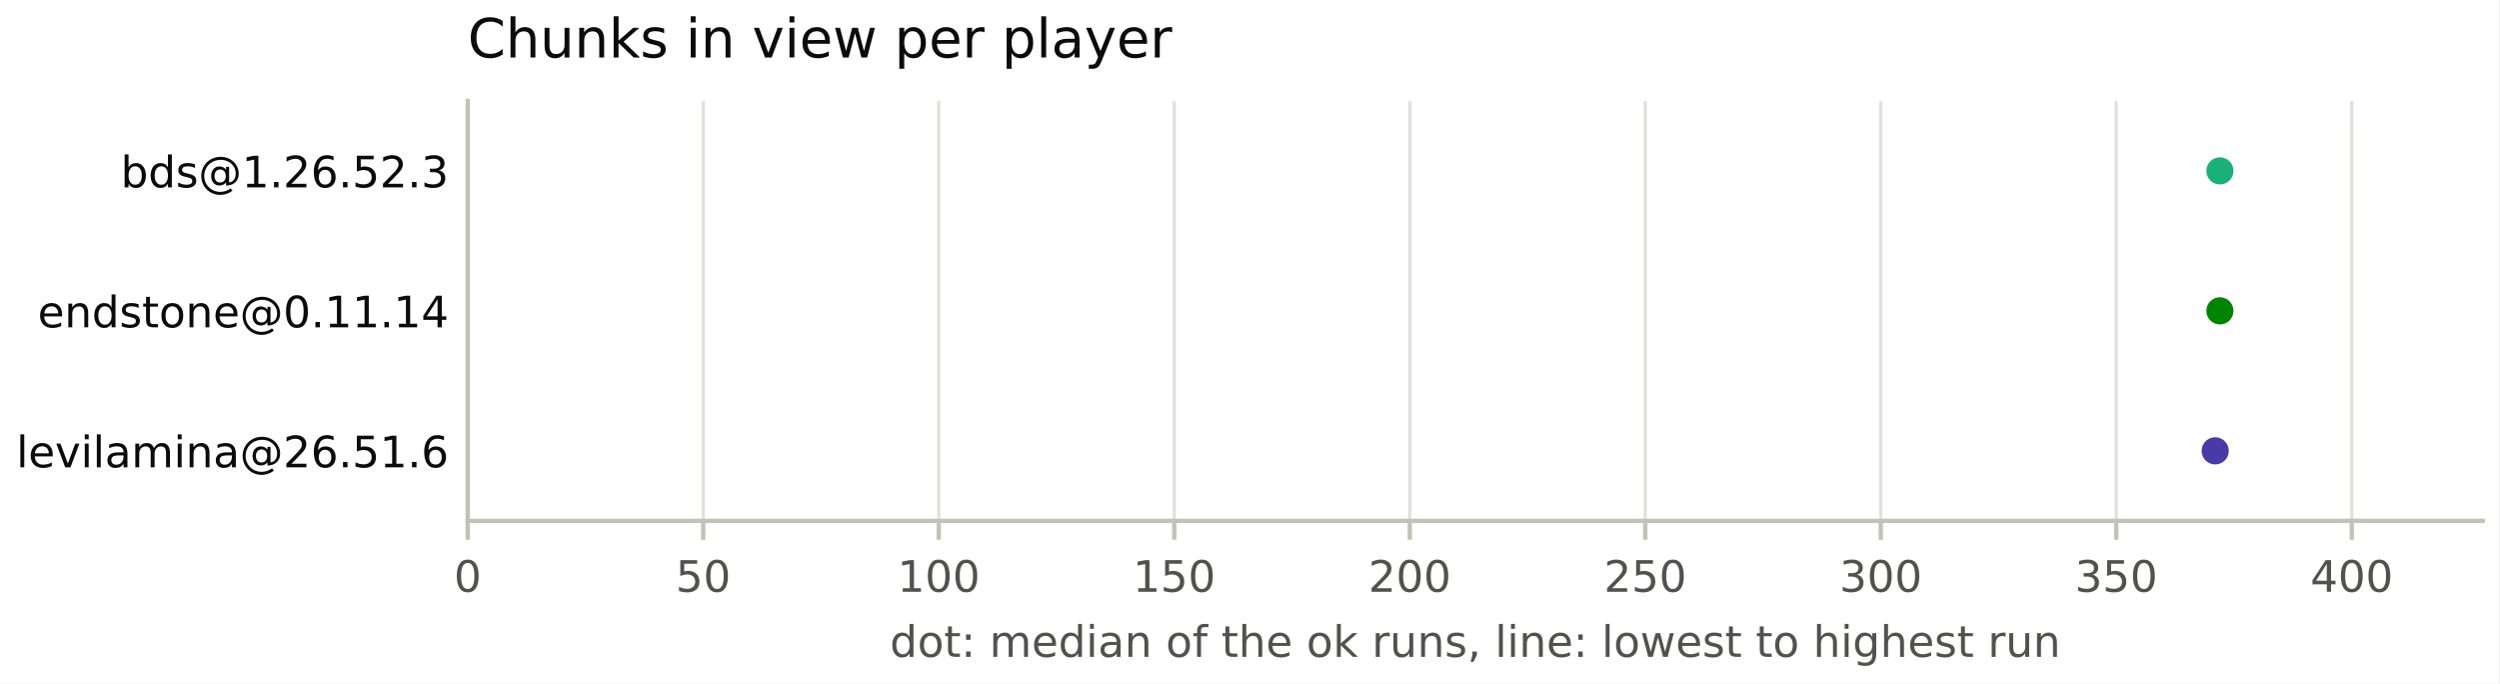
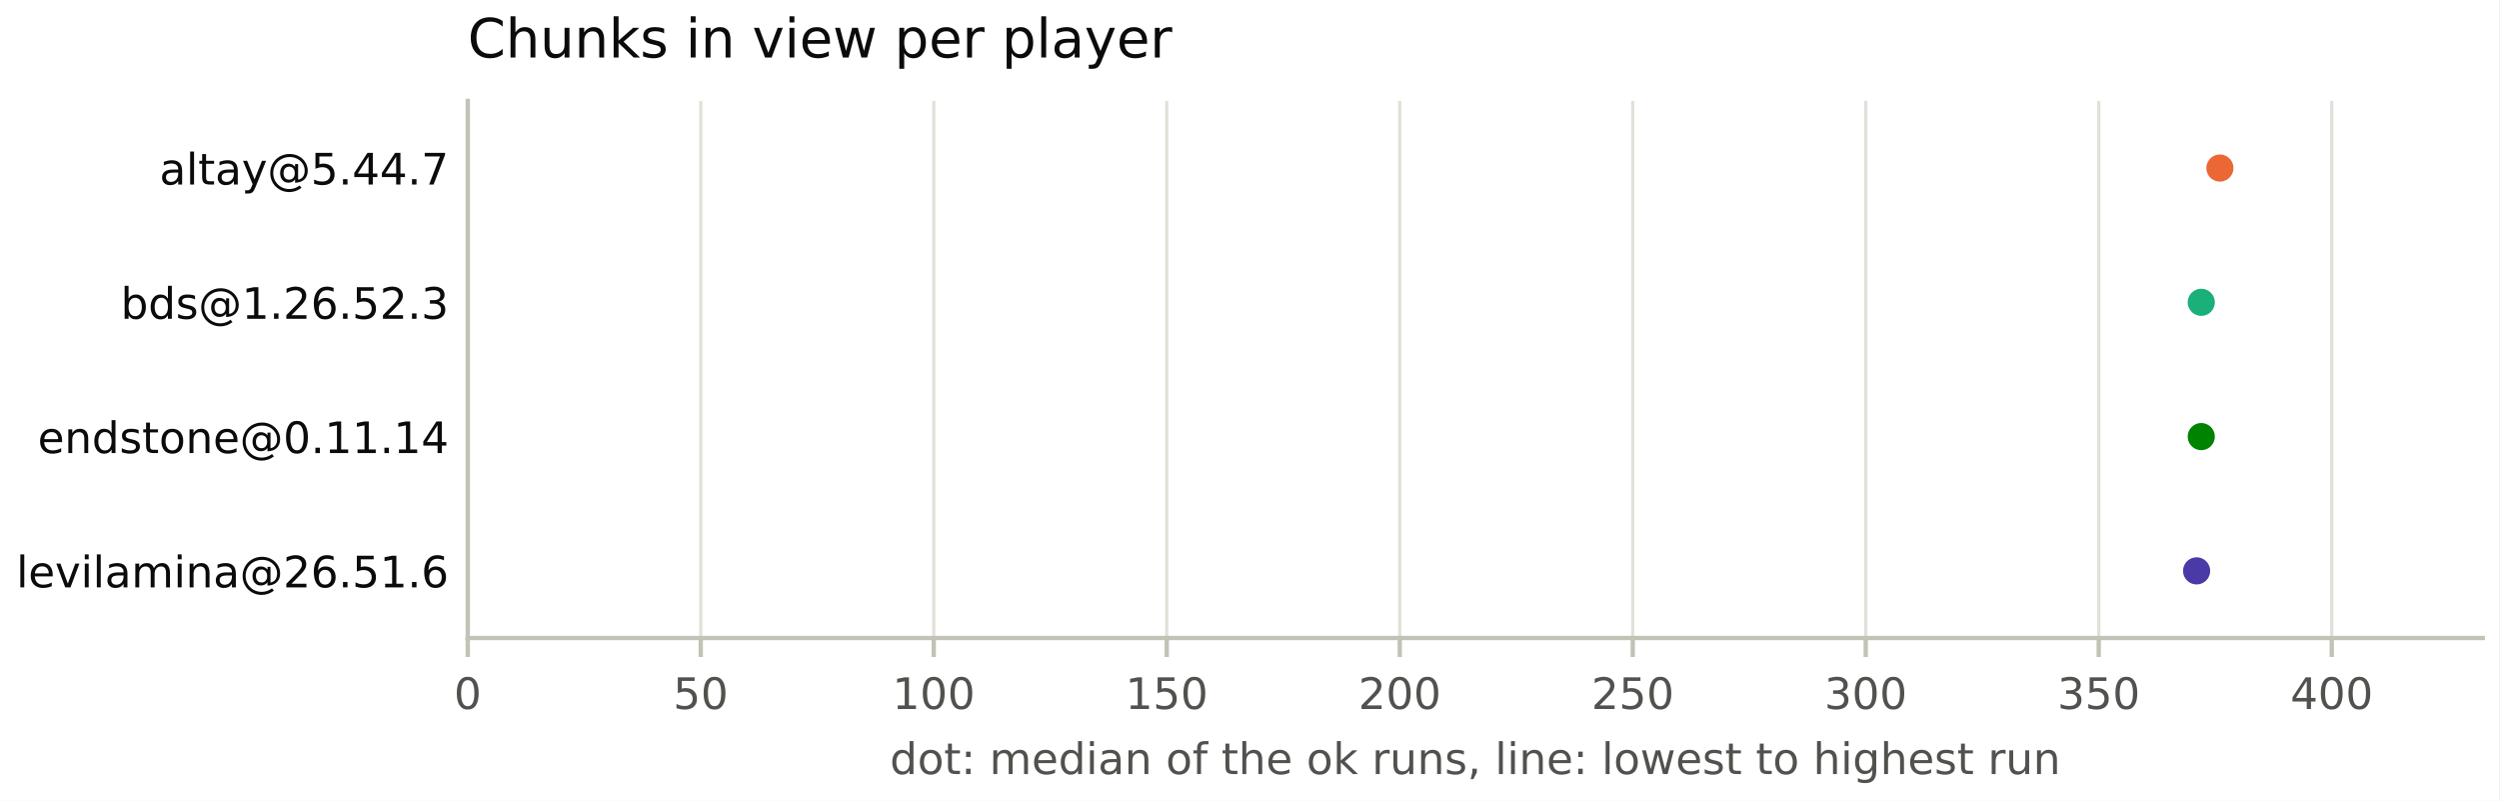
- <svg xmlns="http://www.w3.org/2000/svg" xmlns:xlink="http://www.w3.org/1999/xlink" width="460.8pt" height="126pt" viewBox="0 0 460.8 126" version="1.1">
+ <svg xmlns="http://www.w3.org/2000/svg" xmlns:xlink="http://www.w3.org/1999/xlink" width="460.8pt" height="147.6pt" viewBox="0 0 460.8 147.6" version="1.1">
  <defs>
    <style type="text/css">*{stroke-linejoin: round; stroke-linecap: butt}</style>
  </defs>
  <g id="figure_1">
    <g id="patch_1">
-       <path d="M 0 126  L 460.8 126  L 460.8 0  L 0 0  z " style="fill: #ffffff" />
+       <path d="M 0 147.6  L 460.8 147.6  L 460.8 0  L 0 0  z " style="fill: #ffffff" />
    </g>
    <g id="axes_1">
      <g id="patch_2">
-         <path d="M 86.25 95.999  L 457.8 95.999  L 457.8 18.599  L 86.25 18.599  z " style="fill: #ffffff" />
+         <path d="M 86.25 117.599  L 457.8 117.599  L 457.8 18.599  L 86.25 18.599  z " style="fill: #ffffff" />
      </g>
      <g id="matplotlib.axis_1">
        <g id="xtick_1">
          <g id="line2d_1">
-             <path d="M 86.25 95.999  L 86.25 18.599  " clip-path="url(#p73026791db)" style="fill: none; stroke: #e1e0d9; stroke-width: 0.6; stroke-linecap: square" />
+             <path d="M 86.25 117.599  L 86.25 18.599  " clip-path="url(#p80b05bc787)" style="fill: none; stroke: #e1e0d9; stroke-width: 0.6; stroke-linecap: square" />
          </g>
          <g id="line2d_2">
            <defs>
-               <path id="m103ac26a2b" d="M 0 0  L 0 3.5  " style="stroke: #c3c2b7; stroke-width: 0.8" />
+               <path id="m5a82c77cc6" d="M 0 0  L 0 3.5  " style="stroke: #c3c2b7; stroke-width: 0.8" />
            </defs>
            <g>
-               <use xlink:href="#m103ac26a2b" x="86.25" y="95.999" style="fill: #c3c2b7; stroke: #c3c2b7; stroke-width: 0.8" />
+               <use xlink:href="#m5a82c77cc6" x="86.25" y="117.599" style="fill: #c3c2b7; stroke: #c3c2b7; stroke-width: 0.8" />
            </g>
          </g>
          <g id="text_1">
-             <g style="fill: #52514e" transform="translate(83.70524 109.0773) scale(0.08 -0.08)">
+             <g style="fill: #52514e" transform="translate(83.70524 130.6773) scale(0.08 -0.08)">
              <defs>
                <path id="DejaVuSans-13" d="M 2034 4250  Q 1547 4250 1301 3770  Q 1056 3291 1056 2328  Q 1056 1369 1301 889  Q 1547 409 2034 409  Q 2525 409 2770 889  Q 3016 1369 3016 2328  Q 3016 3291 2770 3770  Q 2525 4250 2034 4250  z M 2034 4750  Q 2819 4750 3233 4129  Q 3647 3509 3647 2328  Q 3647 1150 3233 529  Q 2819 -91 2034 -91  Q 1250 -91 836 529  Q 422 1150 422 2328  Q 422 3509 836 4129  Q 1250 4750 2034 4750  z " transform="scale(0.015625)" />
              </defs>
              <use xlink:href="#DejaVuSans-13" />
            </g>
          </g>
        </g>
        <g id="xtick_2">
          <g id="line2d_3">
-             <path d="M 129.676 95.999  L 129.676 18.599  " clip-path="url(#p73026791db)" style="fill: none; stroke: #e1e0d9; stroke-width: 0.6; stroke-linecap: square" />
+             <path d="M 129.214 117.599  L 129.214 18.599  " clip-path="url(#p80b05bc787)" style="fill: none; stroke: #e1e0d9; stroke-width: 0.6; stroke-linecap: square" />
          </g>
          <g id="line2d_4">
            <g>
-               <use xlink:href="#m103ac26a2b" x="129.676" y="95.999" style="fill: #c3c2b7; stroke: #c3c2b7; stroke-width: 0.8" />
+               <use xlink:href="#m5a82c77cc6" x="129.214" y="117.599" style="fill: #c3c2b7; stroke: #c3c2b7; stroke-width: 0.8" />
            </g>
          </g>
          <g id="text_2">
-             <g style="fill: #52514e" transform="translate(124.5858 109.0773) scale(0.08 -0.08)">
+             <g style="fill: #52514e" transform="translate(124.1239 130.6773) scale(0.08 -0.08)">
              <defs>
                <path id="DejaVuSans-18" d="M 691 4666  L 3169 4666  L 3169 4134  L 1269 4134  L 1269 2991  Q 1406 3038 1543 3061  Q 1681 3084 1819 3084  Q 2600 3084 3056 2656  Q 3513 2228 3513 1497  Q 3513 744 3044 326  Q 2575 -91 1722 -91  Q 1428 -91 1123 -41  Q 819 9 494 109  L 494 744  Q 775 591 1075 516  Q 1375 441 1709 441  Q 2250 441 2565 725  Q 2881 1009 2881 1497  Q 2881 1984 2565 2268  Q 2250 2553 1709 2553  Q 1456 2553 1204 2497  Q 953 2441 691 2322  L 691 4666  z " transform="scale(0.015625)" />
              </defs>
              <use xlink:href="#DejaVuSans-18" />
              <use xlink:href="#DejaVuSans-13" transform="translate(63.625 0)" />
            </g>
          </g>
        </g>
        <g id="xtick_3">
          <g id="line2d_5">
-             <path d="M 173.101 95.999  L 173.101 18.599  " clip-path="url(#p73026791db)" style="fill: none; stroke: #e1e0d9; stroke-width: 0.6; stroke-linecap: square" />
+             <path d="M 172.178 117.599  L 172.178 18.599  " clip-path="url(#p80b05bc787)" style="fill: none; stroke: #e1e0d9; stroke-width: 0.6; stroke-linecap: square" />
          </g>
          <g id="line2d_6">
            <g>
-               <use xlink:href="#m103ac26a2b" x="173.101" y="95.999" style="fill: #c3c2b7; stroke: #c3c2b7; stroke-width: 0.8" />
+               <use xlink:href="#m5a82c77cc6" x="172.178" y="117.599" style="fill: #c3c2b7; stroke: #c3c2b7; stroke-width: 0.8" />
            </g>
          </g>
          <g id="text_3">
-             <g style="fill: #52514e" transform="translate(165.4665 109.0773) scale(0.08 -0.08)">
+             <g style="fill: #52514e" transform="translate(164.5425 130.6773) scale(0.08 -0.08)">
              <defs>
                <path id="DejaVuSans-14" d="M 794 531  L 1825 531  L 1825 4091  L 703 3866  L 703 4441  L 1819 4666  L 2450 4666  L 2450 531  L 3481 531  L 3481 0  L 794 0  L 794 531  z " transform="scale(0.015625)" />
              </defs>
              <use xlink:href="#DejaVuSans-14" />
              <use xlink:href="#DejaVuSans-13" transform="translate(63.625 0)" />
              <use xlink:href="#DejaVuSans-13" transform="translate(127.25 0)" />
            </g>
          </g>
        </g>
        <g id="xtick_4">
          <g id="line2d_7">
-             <path d="M 216.527 95.999  L 216.527 18.599  " clip-path="url(#p73026791db)" style="fill: none; stroke: #e1e0d9; stroke-width: 0.6; stroke-linecap: square" />
+             <path d="M 215.141 117.599  L 215.141 18.599  " clip-path="url(#p80b05bc787)" style="fill: none; stroke: #e1e0d9; stroke-width: 0.6; stroke-linecap: square" />
          </g>
          <g id="line2d_8">
            <g>
-               <use xlink:href="#m103ac26a2b" x="216.527" y="95.999" style="fill: #c3c2b7; stroke: #c3c2b7; stroke-width: 0.8" />
+               <use xlink:href="#m5a82c77cc6" x="215.141" y="117.599" style="fill: #c3c2b7; stroke: #c3c2b7; stroke-width: 0.8" />
            </g>
          </g>
          <g id="text_4">
-             <g style="fill: #52514e" transform="translate(208.8921 109.0773) scale(0.08 -0.08)">
+             <g style="fill: #52514e" transform="translate(207.5061 130.6773) scale(0.08 -0.08)">
              <use xlink:href="#DejaVuSans-14" />
              <use xlink:href="#DejaVuSans-18" transform="translate(63.625 0)" />
              <use xlink:href="#DejaVuSans-13" transform="translate(127.25 0)" />
            </g>
          </g>
        </g>
        <g id="xtick_5">
          <g id="line2d_9">
-             <path d="M 259.953 95.999  L 259.953 18.599  " clip-path="url(#p73026791db)" style="fill: none; stroke: #e1e0d9; stroke-width: 0.6; stroke-linecap: square" />
+             <path d="M 258.105 117.599  L 258.105 18.599  " clip-path="url(#p80b05bc787)" style="fill: none; stroke: #e1e0d9; stroke-width: 0.6; stroke-linecap: square" />
          </g>
          <g id="line2d_10">
            <g>
-               <use xlink:href="#m103ac26a2b" x="259.953" y="95.999" style="fill: #c3c2b7; stroke: #c3c2b7; stroke-width: 0.8" />
+               <use xlink:href="#m5a82c77cc6" x="258.105" y="117.599" style="fill: #c3c2b7; stroke: #c3c2b7; stroke-width: 0.8" />
            </g>
          </g>
          <g id="text_5">
-             <g style="fill: #52514e" transform="translate(252.3177 109.0773) scale(0.08 -0.08)">
+             <g style="fill: #52514e" transform="translate(250.4698 130.6773) scale(0.08 -0.08)">
              <defs>
                <path id="DejaVuSans-15" d="M 1228 531  L 3431 531  L 3431 0  L 469 0  L 469 531  Q 828 903 1448 1529  Q 2069 2156 2228 2338  Q 2531 2678 2651 2914  Q 2772 3150 2772 3378  Q 2772 3750 2511 3984  Q 2250 4219 1831 4219  Q 1534 4219 1204 4116  Q 875 4013 500 3803  L 500 4441  Q 881 4594 1212 4672  Q 1544 4750 1819 4750  Q 2544 4750 2975 4387  Q 3406 4025 3406 3419  Q 3406 3131 3298 2873  Q 3191 2616 2906 2266  Q 2828 2175 2409 1742  Q 1991 1309 1228 531  z " transform="scale(0.015625)" />
              </defs>
              <use xlink:href="#DejaVuSans-15" />
              <use xlink:href="#DejaVuSans-13" transform="translate(63.625 0)" />
              <use xlink:href="#DejaVuSans-13" transform="translate(127.25 0)" />
            </g>
          </g>
        </g>
        <g id="xtick_6">
          <g id="line2d_11">
-             <path d="M 303.378 95.999  L 303.378 18.599  " clip-path="url(#p73026791db)" style="fill: none; stroke: #e1e0d9; stroke-width: 0.6; stroke-linecap: square" />
+             <path d="M 301.068 117.599  L 301.068 18.599  " clip-path="url(#p80b05bc787)" style="fill: none; stroke: #e1e0d9; stroke-width: 0.6; stroke-linecap: square" />
          </g>
          <g id="line2d_12">
            <g>
-               <use xlink:href="#m103ac26a2b" x="303.378" y="95.999" style="fill: #c3c2b7; stroke: #c3c2b7; stroke-width: 0.8" />
+               <use xlink:href="#m5a82c77cc6" x="301.068" y="117.599" style="fill: #c3c2b7; stroke: #c3c2b7; stroke-width: 0.8" />
            </g>
          </g>
          <g id="text_6">
-             <g style="fill: #52514e" transform="translate(295.7433 109.0773) scale(0.08 -0.08)">
+             <g style="fill: #52514e" transform="translate(293.4334 130.6773) scale(0.08 -0.08)">
              <use xlink:href="#DejaVuSans-15" />
              <use xlink:href="#DejaVuSans-18" transform="translate(63.625 0)" />
              <use xlink:href="#DejaVuSans-13" transform="translate(127.25 0)" />
            </g>
          </g>
        </g>
        <g id="xtick_7">
          <g id="line2d_13">
-             <path d="M 346.804 95.999  L 346.804 18.599  " clip-path="url(#p73026791db)" style="fill: none; stroke: #e1e0d9; stroke-width: 0.6; stroke-linecap: square" />
+             <path d="M 344.032 117.599  L 344.032 18.599  " clip-path="url(#p80b05bc787)" style="fill: none; stroke: #e1e0d9; stroke-width: 0.6; stroke-linecap: square" />
          </g>
          <g id="line2d_14">
            <g>
-               <use xlink:href="#m103ac26a2b" x="346.804" y="95.999" style="fill: #c3c2b7; stroke: #c3c2b7; stroke-width: 0.8" />
+               <use xlink:href="#m5a82c77cc6" x="344.032" y="117.599" style="fill: #c3c2b7; stroke: #c3c2b7; stroke-width: 0.8" />
            </g>
          </g>
          <g id="text_7">
-             <g style="fill: #52514e" transform="translate(339.1689 109.0773) scale(0.08 -0.08)">
+             <g style="fill: #52514e" transform="translate(336.3971 130.6773) scale(0.08 -0.08)">
              <defs>
                <path id="DejaVuSans-16" d="M 2597 2516  Q 3050 2419 3304 2112  Q 3559 1806 3559 1356  Q 3559 666 3084 287  Q 2609 -91 1734 -91  Q 1441 -91 1130 -33  Q 819 25 488 141  L 488 750  Q 750 597 1062 519  Q 1375 441 1716 441  Q 2309 441 2620 675  Q 2931 909 2931 1356  Q 2931 1769 2642 2001  Q 2353 2234 1838 2234  L 1294 2234  L 1294 2753  L 1863 2753  Q 2328 2753 2575 2939  Q 2822 3125 2822 3475  Q 2822 3834 2567 4026  Q 2313 4219 1838 4219  Q 1578 4219 1281 4162  Q 984 4106 628 3988  L 628 4550  Q 988 4650 1302 4700  Q 1616 4750 1894 4750  Q 2613 4750 3031 4423  Q 3450 4097 3450 3541  Q 3450 3153 3228 2886  Q 3006 2619 2597 2516  z " transform="scale(0.015625)" />
              </defs>
              <use xlink:href="#DejaVuSans-16" />
              <use xlink:href="#DejaVuSans-13" transform="translate(63.625 0)" />
              <use xlink:href="#DejaVuSans-13" transform="translate(127.25 0)" />
            </g>
          </g>
        </g>
        <g id="xtick_8">
          <g id="line2d_15">
-             <path d="M 390.23 95.999  L 390.23 18.599  " clip-path="url(#p73026791db)" style="fill: none; stroke: #e1e0d9; stroke-width: 0.6; stroke-linecap: square" />
+             <path d="M 386.996 117.599  L 386.996 18.599  " clip-path="url(#p80b05bc787)" style="fill: none; stroke: #e1e0d9; stroke-width: 0.6; stroke-linecap: square" />
          </g>
          <g id="line2d_16">
            <g>
-               <use xlink:href="#m103ac26a2b" x="390.23" y="95.999" style="fill: #c3c2b7; stroke: #c3c2b7; stroke-width: 0.8" />
+               <use xlink:href="#m5a82c77cc6" x="386.996" y="117.599" style="fill: #c3c2b7; stroke: #c3c2b7; stroke-width: 0.8" />
            </g>
          </g>
          <g id="text_8">
-             <g style="fill: #52514e" transform="translate(382.5945 109.0773) scale(0.08 -0.08)">
+             <g style="fill: #52514e" transform="translate(379.3607 130.6773) scale(0.08 -0.08)">
              <use xlink:href="#DejaVuSans-16" />
              <use xlink:href="#DejaVuSans-18" transform="translate(63.625 0)" />
              <use xlink:href="#DejaVuSans-13" transform="translate(127.25 0)" />
            </g>
          </g>
        </g>
        <g id="xtick_9">
          <g id="line2d_17">
-             <path d="M 433.655 95.999  L 433.655 18.599  " clip-path="url(#p73026791db)" style="fill: none; stroke: #e1e0d9; stroke-width: 0.6; stroke-linecap: square" />
+             <path d="M 429.959 117.599  L 429.959 18.599  " clip-path="url(#p80b05bc787)" style="fill: none; stroke: #e1e0d9; stroke-width: 0.6; stroke-linecap: square" />
          </g>
          <g id="line2d_18">
            <g>
-               <use xlink:href="#m103ac26a2b" x="433.655" y="95.999" style="fill: #c3c2b7; stroke: #c3c2b7; stroke-width: 0.8" />
+               <use xlink:href="#m5a82c77cc6" x="429.959" y="117.599" style="fill: #c3c2b7; stroke: #c3c2b7; stroke-width: 0.8" />
            </g>
          </g>
          <g id="text_9">
-             <g style="fill: #52514e" transform="translate(426.0201 109.0773) scale(0.08 -0.08)">
+             <g style="fill: #52514e" transform="translate(422.3243 130.6773) scale(0.08 -0.08)">
              <defs>
                <path id="DejaVuSans-17" d="M 2419 4116  L 825 1625  L 2419 1625  L 2419 4116  z M 2253 4666  L 3047 4666  L 3047 1625  L 3713 1625  L 3713 1100  L 3047 1100  L 3047 0  L 2419 0  L 2419 1100  L 313 1100  L 313 1709  L 2253 4666  z " transform="scale(0.015625)" />
              </defs>
              <use xlink:href="#DejaVuSans-17" />
              <use xlink:href="#DejaVuSans-13" transform="translate(63.625 0)" />
              <use xlink:href="#DejaVuSans-13" transform="translate(127.25 0)" />
            </g>
          </g>
        </g>
        <g id="text_10">
-           <g style="fill: #52514e" transform="translate(164.0894 121.0779) scale(0.08 -0.08)">
+           <g style="fill: #52514e" transform="translate(164.0894 142.6779) scale(0.08 -0.08)">
            <defs>
              <path id="DejaVuSans-47" d="M 2906 2969  L 2906 4863  L 3481 4863  L 3481 0  L 2906 0  L 2906 525  Q 2725 213 2448 61  Q 2172 -91 1784 -91  Q 1150 -91 751 415  Q 353 922 353 1747  Q 353 2572 751 3078  Q 1150 3584 1784 3584  Q 2172 3584 2448 3432  Q 2725 3281 2906 2969  z M 947 1747  Q 947 1113 1208 752  Q 1469 391 1925 391  Q 2381 391 2643 752  Q 2906 1113 2906 1747  Q 2906 2381 2643 2742  Q 2381 3103 1925 3103  Q 1469 3103 1208 2742  Q 947 2381 947 1747  z " transform="scale(0.015625)" />
              <path id="DejaVuSans-52" d="M 1959 3097  Q 1497 3097 1228 2736  Q 959 2375 959 1747  Q 959 1119 1226 758  Q 1494 397 1959 397  Q 2419 397 2687 759  Q 2956 1122 2956 1747  Q 2956 2369 2687 2733  Q 2419 3097 1959 3097  z M 1959 3584  Q 2709 3584 3137 3096  Q 3566 2609 3566 1747  Q 3566 888 3137 398  Q 2709 -91 1959 -91  Q 1206 -91 779 398  Q 353 888 353 1747  Q 353 2609 779 3096  Q 1206 3584 1959 3584  z " transform="scale(0.015625)" />
              <path id="DejaVuSans-57" d="M 1172 4494  L 1172 3500  L 2356 3500  L 2356 3053  L 1172 3053  L 1172 1153  Q 1172 725 1289 603  Q 1406 481 1766 481  L 2356 481  L 2356 0  L 1766 0  Q 1100 0 847 248  Q 594 497 594 1153  L 594 3053  L 172 3053  L 172 3500  L 594 3500  L 594 4494  L 1172 4494  z " transform="scale(0.015625)" />
              <path id="DejaVuSans-1d" d="M 750 794  L 1409 794  L 1409 0  L 750 0  L 750 794  z M 750 3309  L 1409 3309  L 1409 2516  L 750 2516  L 750 3309  z " transform="scale(0.015625)" />
              <path id="DejaVuSans-3" transform="scale(0.015625)" />
              <path id="DejaVuSans-50" d="M 3328 2828  Q 3544 3216 3844 3400  Q 4144 3584 4550 3584  Q 5097 3584 5394 3201  Q 5691 2819 5691 2113  L 5691 0  L 5113 0  L 5113 2094  Q 5113 2597 4934 2840  Q 4756 3084 4391 3084  Q 3944 3084 3684 2787  Q 3425 2491 3425 1978  L 3425 0  L 2847 0  L 2847 2094  Q 2847 2600 2669 2842  Q 2491 3084 2119 3084  Q 1678 3084 1418 2786  Q 1159 2488 1159 1978  L 1159 0  L 581 0  L 581 3500  L 1159 3500  L 1159 2956  Q 1356 3278 1631 3431  Q 1906 3584 2284 3584  Q 2666 3584 2933 3390  Q 3200 3197 3328 2828  z " transform="scale(0.015625)" />
              <path id="DejaVuSans-48" d="M 3597 1894  L 3597 1613  L 953 1613  Q 991 1019 1311 708  Q 1631 397 2203 397  Q 2534 397 2845 478  Q 3156 559 3463 722  L 3463 178  Q 3153 47 2828 -22  Q 2503 -91 2169 -91  Q 1331 -91 842 396  Q 353 884 353 1716  Q 353 2575 817 3079  Q 1281 3584 2069 3584  Q 2775 3584 3186 3129  Q 3597 2675 3597 1894  z M 3022 2063  Q 3016 2534 2758 2815  Q 2500 3097 2075 3097  Q 1594 3097 1305 2825  Q 1016 2553 972 2059  L 3022 2063  z " transform="scale(0.015625)" />
              <path id="DejaVuSans-4c" d="M 603 3500  L 1178 3500  L 1178 0  L 603 0  L 603 3500  z M 603 4863  L 1178 4863  L 1178 4134  L 603 4134  L 603 4863  z " transform="scale(0.015625)" />
              <path id="DejaVuSans-44" d="M 2194 1759  Q 1497 1759 1228 1600  Q 959 1441 959 1056  Q 959 750 1161 570  Q 1363 391 1709 391  Q 2188 391 2477 730  Q 2766 1069 2766 1631  L 2766 1759  L 2194 1759  z M 3341 1997  L 3341 0  L 2766 0  L 2766 531  Q 2569 213 2275 61  Q 1981 -91 1556 -91  Q 1019 -91 701 211  Q 384 513 384 1019  Q 384 1609 779 1909  Q 1175 2209 1959 2209  L 2766 2209  L 2766 2266  Q 2766 2663 2505 2880  Q 2244 3097 1772 3097  Q 1472 3097 1187 3025  Q 903 2953 641 2809  L 641 3341  Q 956 3463 1253 3523  Q 1550 3584 1831 3584  Q 2591 3584 2966 3190  Q 3341 2797 3341 1997  z " transform="scale(0.015625)" />
              <path id="DejaVuSans-51" d="M 3513 2113  L 3513 0  L 2938 0  L 2938 2094  Q 2938 2591 2744 2837  Q 2550 3084 2163 3084  Q 1697 3084 1428 2787  Q 1159 2491 1159 1978  L 1159 0  L 581 0  L 581 3500  L 1159 3500  L 1159 2956  Q 1366 3272 1645 3428  Q 1925 3584 2291 3584  Q 2894 3584 3203 3211  Q 3513 2838 3513 2113  z " transform="scale(0.015625)" />
              <path id="DejaVuSans-49" d="M 2375 4863  L 2375 4384  L 1825 4384  Q 1516 4384 1395 4259  Q 1275 4134 1275 3809  L 1275 3500  L 2222 3500  L 2222 3053  L 1275 3053  L 1275 0  L 697 0  L 697 3053  L 147 3053  L 147 3500  L 697 3500  L 697 3744  Q 697 4328 969 4595  Q 1241 4863 1831 4863  L 2375 4863  z " transform="scale(0.015625)" />
              <path id="DejaVuSans-4b" d="M 3513 2113  L 3513 0  L 2938 0  L 2938 2094  Q 2938 2591 2744 2837  Q 2550 3084 2163 3084  Q 1697 3084 1428 2787  Q 1159 2491 1159 1978  L 1159 0  L 581 0  L 581 4863  L 1159 4863  L 1159 2956  Q 1366 3272 1645 3428  Q 1925 3584 2291 3584  Q 2894 3584 3203 3211  Q 3513 2838 3513 2113  z " transform="scale(0.015625)" />
              <path id="DejaVuSans-4e" d="M 581 4863  L 1159 4863  L 1159 1991  L 2875 3500  L 3609 3500  L 1753 1863  L 3688 0  L 2938 0  L 1159 1709  L 1159 0  L 581 0  L 581 4863  z " transform="scale(0.015625)" />
              <path id="DejaVuSans-55" d="M 2631 2963  Q 2534 3019 2420 3045  Q 2306 3072 2169 3072  Q 1681 3072 1420 2755  Q 1159 2438 1159 1844  L 1159 0  L 581 0  L 581 3500  L 1159 3500  L 1159 2956  Q 1341 3275 1631 3429  Q 1922 3584 2338 3584  Q 2397 3584 2469 3576  Q 2541 3569 2628 3553  L 2631 2963  z " transform="scale(0.015625)" />
              <path id="DejaVuSans-58" d="M 544 1381  L 544 3500  L 1119 3500  L 1119 1403  Q 1119 906 1312 657  Q 1506 409 1894 409  Q 2359 409 2629 706  Q 2900 1003 2900 1516  L 2900 3500  L 3475 3500  L 3475 0  L 2900 0  L 2900 538  Q 2691 219 2414 64  Q 2138 -91 1772 -91  Q 1169 -91 856 284  Q 544 659 544 1381  z M 1991 3584  L 1991 3584  z " transform="scale(0.015625)" />
              <path id="DejaVuSans-56" d="M 2834 3397  L 2834 2853  Q 2591 2978 2328 3040  Q 2066 3103 1784 3103  Q 1356 3103 1142 2972  Q 928 2841 928 2578  Q 928 2378 1081 2264  Q 1234 2150 1697 2047  L 1894 2003  Q 2506 1872 2764 1633  Q 3022 1394 3022 966  Q 3022 478 2636 193  Q 2250 -91 1575 -91  Q 1294 -91 989 -36  Q 684 19 347 128  L 347 722  Q 666 556 975 473  Q 1284 391 1588 391  Q 1994 391 2212 530  Q 2431 669 2431 922  Q 2431 1156 2273 1281  Q 2116 1406 1581 1522  L 1381 1569  Q 847 1681 609 1914  Q 372 2147 372 2553  Q 372 3047 722 3315  Q 1072 3584 1716 3584  Q 2034 3584 2315 3537  Q 2597 3491 2834 3397  z " transform="scale(0.015625)" />
              <path id="DejaVuSans-f" d="M 750 794  L 1409 794  L 1409 256  L 897 -744  L 494 -744  L 750 256  L 750 794  z " transform="scale(0.015625)" />
              <path id="DejaVuSans-4f" d="M 603 4863  L 1178 4863  L 1178 0  L 603 0  L 603 4863  z " transform="scale(0.015625)" />
              <path id="DejaVuSans-5a" d="M 269 3500  L 844 3500  L 1563 769  L 2278 3500  L 2956 3500  L 3675 769  L 4391 3500  L 4966 3500  L 4050 0  L 3372 0  L 2619 2869  L 1863 0  L 1184 0  L 269 3500  z " transform="scale(0.015625)" />
              <path id="DejaVuSans-4a" d="M 2906 1791  Q 2906 2416 2648 2759  Q 2391 3103 1925 3103  Q 1463 3103 1205 2759  Q 947 2416 947 1791  Q 947 1169 1205 825  Q 1463 481 1925 481  Q 2391 481 2648 825  Q 2906 1169 2906 1791  z M 3481 434  Q 3481 -459 3084 -895  Q 2688 -1331 1869 -1331  Q 1566 -1331 1297 -1286  Q 1028 -1241 775 -1147  L 775 -588  Q 1028 -725 1275 -790  Q 1522 -856 1778 -856  Q 2344 -856 2625 -561  Q 2906 -266 2906 331  L 2906 616  Q 2728 306 2450 153  Q 2172 0 1784 0  Q 1141 0 747 490  Q 353 981 353 1791  Q 353 2603 747 3093  Q 1141 3584 1784 3584  Q 2172 3584 2450 3431  Q 2728 3278 2906 2969  L 2906 3500  L 3481 3500  L 3481 434  z " transform="scale(0.015625)" />
            </defs>
            <use xlink:href="#DejaVuSans-47" />
            <use xlink:href="#DejaVuSans-52" transform="translate(63.48438 0)" />
            <use xlink:href="#DejaVuSans-57" transform="translate(124.6719 0)" />
            <use xlink:href="#DejaVuSans-1d" transform="translate(163.875 0)" />
            <use xlink:href="#DejaVuSans-3" transform="translate(197.5625 0)" />
            <use xlink:href="#DejaVuSans-50" transform="translate(229.3438 0)" />
            <use xlink:href="#DejaVuSans-48" transform="translate(326.75 0)" />
            <use xlink:href="#DejaVuSans-47" transform="translate(388.2812 0)" />
            <use xlink:href="#DejaVuSans-4c" transform="translate(451.7656 0)" />
            <use xlink:href="#DejaVuSans-44" transform="translate(479.5469 0)" />
            <use xlink:href="#DejaVuSans-51" transform="translate(540.8281 0)" />
            <use xlink:href="#DejaVuSans-3" transform="translate(604.2031 0)" />
            <use xlink:href="#DejaVuSans-52" transform="translate(635.9844 0)" />
            <use xlink:href="#DejaVuSans-49" transform="translate(697.1719 0)" />
            <use xlink:href="#DejaVuSans-3" transform="translate(732.375 0)" />
            <use xlink:href="#DejaVuSans-57" transform="translate(764.1562 0)" />
            <use xlink:href="#DejaVuSans-4b" transform="translate(803.3594 0)" />
            <use xlink:href="#DejaVuSans-48" transform="translate(866.7344 0)" />
            <use xlink:href="#DejaVuSans-3" transform="translate(928.2656 0)" />
            <use xlink:href="#DejaVuSans-52" transform="translate(960.0469 0)" />
            <use xlink:href="#DejaVuSans-4e" transform="translate(1021.234 0)" />
            <use xlink:href="#DejaVuSans-3" transform="translate(1079.141 0)" />
            <use xlink:href="#DejaVuSans-55" transform="translate(1110.922 0)" />
            <use xlink:href="#DejaVuSans-58" transform="translate(1152.031 0)" />
            <use xlink:href="#DejaVuSans-51" transform="translate(1215.406 0)" />
            <use xlink:href="#DejaVuSans-56" transform="translate(1278.781 0)" />
            <use xlink:href="#DejaVuSans-f" transform="translate(1330.875 0)" />
            <use xlink:href="#DejaVuSans-3" transform="translate(1362.656 0)" />
            <use xlink:href="#DejaVuSans-4f" transform="translate(1394.438 0)" />
            <use xlink:href="#DejaVuSans-4c" transform="translate(1422.219 0)" />
            <use xlink:href="#DejaVuSans-51" transform="translate(1450 0)" />
            <use xlink:href="#DejaVuSans-48" transform="translate(1513.375 0)" />
            <use xlink:href="#DejaVuSans-1d" transform="translate(1574.906 0)" />
            <use xlink:href="#DejaVuSans-3" transform="translate(1608.594 0)" />
            <use xlink:href="#DejaVuSans-4f" transform="translate(1640.375 0)" />
            <use xlink:href="#DejaVuSans-52" transform="translate(1668.156 0)" />
            <use xlink:href="#DejaVuSans-5a" transform="translate(1729.344 0)" />
            <use xlink:href="#DejaVuSans-48" transform="translate(1811.125 0)" />
            <use xlink:href="#DejaVuSans-56" transform="translate(1872.656 0)" />
            <use xlink:href="#DejaVuSans-57" transform="translate(1924.75 0)" />
            <use xlink:href="#DejaVuSans-3" transform="translate(1963.953 0)" />
            <use xlink:href="#DejaVuSans-57" transform="translate(1995.734 0)" />
            <use xlink:href="#DejaVuSans-52" transform="translate(2034.938 0)" />
            <use xlink:href="#DejaVuSans-3" transform="translate(2096.125 0)" />
            <use xlink:href="#DejaVuSans-4b" transform="translate(2127.906 0)" />
            <use xlink:href="#DejaVuSans-4c" transform="translate(2191.281 0)" />
            <use xlink:href="#DejaVuSans-4a" transform="translate(2219.062 0)" />
            <use xlink:href="#DejaVuSans-4b" transform="translate(2282.547 0)" />
            <use xlink:href="#DejaVuSans-48" transform="translate(2345.922 0)" />
            <use xlink:href="#DejaVuSans-56" transform="translate(2407.453 0)" />
            <use xlink:href="#DejaVuSans-57" transform="translate(2459.547 0)" />
            <use xlink:href="#DejaVuSans-3" transform="translate(2498.75 0)" />
            <use xlink:href="#DejaVuSans-55" transform="translate(2530.531 0)" />
            <use xlink:href="#DejaVuSans-58" transform="translate(2571.641 0)" />
            <use xlink:href="#DejaVuSans-51" transform="translate(2635.016 0)" />
          </g>
        </g>
      </g>
      <g id="matplotlib.axis_2">
        <g id="ytick_1">
          <g id="line2d_19" />
          <g id="text_11">
-             <g style="fill: #0b0b0b" transform="translate(22.25774 34.53813) scale(0.08 -0.08)">
-               <defs>
-                 <path id="DejaVuSans-45" d="M 3116 1747  Q 3116 2381 2855 2742  Q 2594 3103 2138 3103  Q 1681 3103 1420 2742  Q 1159 2381 1159 1747  Q 1159 1113 1420 752  Q 1681 391 2138 391  Q 2594 391 2855 752  Q 3116 1113 3116 1747  z M 1159 2969  Q 1341 3281 1617 3432  Q 1894 3584 2278 3584  Q 2916 3584 3314 3078  Q 3713 2572 3713 1747  Q 3713 922 3314 415  Q 2916 -91 2278 -91  Q 1894 -91 1617 61  Q 1341 213 1159 525  L 1159 0  L 581 0  L 581 4863  L 1159 4863  L 1159 2969  z " transform="scale(0.015625)" />
+             <g style="fill: #0b0b0b" transform="translate(29.40649 34.01311) scale(0.08 -0.08)">
+               <defs>
+                 <path id="DejaVuSans-5c" d="M 2059 -325  Q 1816 -950 1584 -1140  Q 1353 -1331 966 -1331  L 506 -1331  L 506 -850  L 844 -850  Q 1081 -850 1212 -737  Q 1344 -625 1503 -206  L 1606 56  L 191 3500  L 800 3500  L 1894 763  L 2988 3500  L 3597 3500  L 2059 -325  z " transform="scale(0.015625)" />
                <path id="DejaVuSans-23" d="M 2381 1678  Q 2381 1231 2603 976  Q 2825 722 3213 722  Q 3597 722 3817 978  Q 4038 1234 4038 1678  Q 4038 2116 3813 2373  Q 3588 2631 3206 2631  Q 2828 2631 2604 2375  Q 2381 2119 2381 1678  z M 4084 744  Q 3897 503 3655 389  Q 3413 275 3091 275  Q 2553 275 2217 664  Q 1881 1053 1881 1678  Q 1881 2303 2218 2693  Q 2556 3084 3091 3084  Q 3413 3084 3656 2967  Q 3900 2850 4084 2613  L 4084 3022  L 4531 3022  L 4531 722  Q 4988 791 5245 1139  Q 5503 1488 5503 2041  Q 5503 2375 5404 2669  Q 5306 2963 5106 3213  Q 4781 3622 4314 3839  Q 3847 4056 3297 4056  Q 2913 4056 2559 3954  Q 2206 3853 1906 3653  Q 1416 3334 1139 2817  Q 863 2300 863 1697  Q 863 1200 1042 765  Q 1222 331 1563 0  Q 1891 -325 2322 -495  Q 2753 -666 3244 -666  Q 3647 -666 4036 -530  Q 4425 -394 4750 -141  L 5031 -488  Q 4641 -791 4180 -952  Q 3719 -1113 3244 -1113  Q 2666 -1113 2153 -908  Q 1641 -703 1241 -313  Q 841 78 631 592  Q 422 1106 422 1697  Q 422 2266 634 2781  Q 847 3297 1241 3688  Q 1644 4084 2172 4295  Q 2700 4506 3291 4506  Q 3953 4506 4520 4234  Q 5088 3963 5472 3463  Q 5706 3156 5829 2797  Q 5953 2438 5953 2053  Q 5953 1231 5456 756  Q 4959 281 4084 263  L 4084 744  z " transform="scale(0.015625)" />
                <path id="DejaVuSans-11" d="M 684 794  L 1344 794  L 1344 0  L 684 0  L 684 794  z " transform="scale(0.015625)" />
+                 <path id="DejaVuSans-1a" d="M 525 4666  L 3525 4666  L 3525 4397  L 1831 0  L 1172 0  L 2766 4134  L 525 4134  L 525 4666  z " transform="scale(0.015625)" />
+               </defs>
+               <use xlink:href="#DejaVuSans-44" />
+               <use xlink:href="#DejaVuSans-4f" transform="translate(61.28125 0)" />
+               <use xlink:href="#DejaVuSans-57" transform="translate(89.0625 0)" />
+               <use xlink:href="#DejaVuSans-44" transform="translate(128.2656 0)" />
+               <use xlink:href="#DejaVuSans-5c" transform="translate(189.5469 0)" />
+               <use xlink:href="#DejaVuSans-23" transform="translate(248.7344 0)" />
+               <use xlink:href="#DejaVuSans-18" transform="translate(348.7344 0)" />
+               <use xlink:href="#DejaVuSans-11" transform="translate(412.3594 0)" />
+               <use xlink:href="#DejaVuSans-17" transform="translate(444.1406 0)" />
+               <use xlink:href="#DejaVuSans-17" transform="translate(507.7656 0)" />
+               <use xlink:href="#DejaVuSans-11" transform="translate(571.3906 0)" />
+               <use xlink:href="#DejaVuSans-1a" transform="translate(603.1719 0)" />
+             </g>
+           </g>
+         </g>
+         <g id="ytick_2">
+           <g id="line2d_20" />
+           <g id="text_12">
+             <g style="fill: #0b0b0b" transform="translate(22.25774 58.76322) scale(0.08 -0.08)">
+               <defs>
+                 <path id="DejaVuSans-45" d="M 3116 1747  Q 3116 2381 2855 2742  Q 2594 3103 2138 3103  Q 1681 3103 1420 2742  Q 1159 2381 1159 1747  Q 1159 1113 1420 752  Q 1681 391 2138 391  Q 2594 391 2855 752  Q 3116 1113 3116 1747  z M 1159 2969  Q 1341 3281 1617 3432  Q 1894 3584 2278 3584  Q 2916 3584 3314 3078  Q 3713 2572 3713 1747  Q 3713 922 3314 415  Q 2916 -91 2278 -91  Q 1894 -91 1617 61  Q 1341 213 1159 525  L 1159 0  L 581 0  L 581 4863  L 1159 4863  L 1159 2969  z " transform="scale(0.015625)" />
                <path id="DejaVuSans-19" d="M 2113 2584  Q 1688 2584 1439 2293  Q 1191 2003 1191 1497  Q 1191 994 1439 701  Q 1688 409 2113 409  Q 2538 409 2786 701  Q 3034 994 3034 1497  Q 3034 2003 2786 2293  Q 2538 2584 2113 2584  z M 3366 4563  L 3366 3988  Q 3128 4100 2886 4159  Q 2644 4219 2406 4219  Q 1781 4219 1451 3797  Q 1122 3375 1075 2522  Q 1259 2794 1537 2939  Q 1816 3084 2150 3084  Q 2853 3084 3261 2657  Q 3669 2231 3669 1497  Q 3669 778 3244 343  Q 2819 -91 2113 -91  Q 1303 -91 875 529  Q 447 1150 447 2328  Q 447 3434 972 4092  Q 1497 4750 2381 4750  Q 2619 4750 2861 4703  Q 3103 4656 3366 4563  z " transform="scale(0.015625)" />
              </defs>
              <use xlink:href="#DejaVuSans-45" />
              <use xlink:href="#DejaVuSans-47" transform="translate(63.48438 0)" />
              <use xlink:href="#DejaVuSans-56" transform="translate(126.9688 0)" />
              <use xlink:href="#DejaVuSans-23" transform="translate(179.0625 0)" />
              <use xlink:href="#DejaVuSans-14" transform="translate(279.0625 0)" />
              <use xlink:href="#DejaVuSans-11" transform="translate(342.6875 0)" />
              <use xlink:href="#DejaVuSans-15" transform="translate(374.4688 0)" />
              <use xlink:href="#DejaVuSans-19" transform="translate(438.0938 0)" />
              <use xlink:href="#DejaVuSans-11" transform="translate(501.7188 0)" />
              <use xlink:href="#DejaVuSans-18" transform="translate(533.5 0)" />
              <use xlink:href="#DejaVuSans-15" transform="translate(597.125 0)" />
              <use xlink:href="#DejaVuSans-11" transform="translate(660.75 0)" />
              <use xlink:href="#DejaVuSans-16" transform="translate(692.5312 0)" />
            </g>
          </g>
        </g>
-         <g id="ytick_2">
-           <g id="line2d_20" />
-           <g id="text_12">
-             <g style="fill: #0b0b0b" transform="translate(6.95274 60.33828) scale(0.08 -0.08)">
+         <g id="ytick_3">
+           <g id="line2d_21" />
+           <g id="text_13">
+             <g style="fill: #0b0b0b" transform="translate(6.95274 83.51334) scale(0.08 -0.08)">
              <use xlink:href="#DejaVuSans-48" />
              <use xlink:href="#DejaVuSans-51" transform="translate(61.53125 0)" />
              <use xlink:href="#DejaVuSans-47" transform="translate(124.9062 0)" />
              <use xlink:href="#DejaVuSans-56" transform="translate(188.3906 0)" />
              <use xlink:href="#DejaVuSans-57" transform="translate(240.4844 0)" />
              <use xlink:href="#DejaVuSans-52" transform="translate(279.6875 0)" />
              <use xlink:href="#DejaVuSans-51" transform="translate(340.875 0)" />
              <use xlink:href="#DejaVuSans-48" transform="translate(404.25 0)" />
              <use xlink:href="#DejaVuSans-23" transform="translate(465.7812 0)" />
              <use xlink:href="#DejaVuSans-13" transform="translate(565.7812 0)" />
              <use xlink:href="#DejaVuSans-11" transform="translate(629.4062 0)" />
              <use xlink:href="#DejaVuSans-14" transform="translate(661.1875 0)" />
              <use xlink:href="#DejaVuSans-14" transform="translate(724.8125 0)" />
              <use xlink:href="#DejaVuSans-11" transform="translate(788.4375 0)" />
              <use xlink:href="#DejaVuSans-14" transform="translate(820.2188 0)" />
              <use xlink:href="#DejaVuSans-17" transform="translate(883.8438 0)" />
            </g>
          </g>
        </g>
-         <g id="ytick_3">
-           <g id="line2d_21" />
-           <g id="text_13">
-             <g style="fill: #0b0b0b" transform="translate(3.00024 86.13843) scale(0.08 -0.08)">
+         <g id="ytick_4">
+           <g id="line2d_22" />
+           <g id="text_14">
+             <g style="fill: #0b0b0b" transform="translate(3.00024 108.2635) scale(0.08 -0.08)">
              <defs>
                <path id="DejaVuSans-59" d="M 191 3500  L 800 3500  L 1894 563  L 2988 3500  L 3597 3500  L 2284 0  L 1503 0  L 191 3500  z " transform="scale(0.015625)" />
              </defs>
              <use xlink:href="#DejaVuSans-4f" />
              <use xlink:href="#DejaVuSans-48" transform="translate(27.78125 0)" />
              <use xlink:href="#DejaVuSans-59" transform="translate(89.3125 0)" />
              <use xlink:href="#DejaVuSans-4c" transform="translate(148.5 0)" />
              <use xlink:href="#DejaVuSans-4f" transform="translate(176.2812 0)" />
              <use xlink:href="#DejaVuSans-44" transform="translate(204.0625 0)" />
              <use xlink:href="#DejaVuSans-50" transform="translate(265.3438 0)" />
              <use xlink:href="#DejaVuSans-4c" transform="translate(362.75 0)" />
              <use xlink:href="#DejaVuSans-51" transform="translate(390.5312 0)" />
              <use xlink:href="#DejaVuSans-44" transform="translate(453.9062 0)" />
              <use xlink:href="#DejaVuSans-23" transform="translate(515.1875 0)" />
              <use xlink:href="#DejaVuSans-15" transform="translate(615.1875 0)" />
              <use xlink:href="#DejaVuSans-19" transform="translate(678.8125 0)" />
              <use xlink:href="#DejaVuSans-11" transform="translate(742.4375 0)" />
              <use xlink:href="#DejaVuSans-18" transform="translate(774.2188 0)" />
              <use xlink:href="#DejaVuSans-14" transform="translate(837.8438 0)" />
              <use xlink:href="#DejaVuSans-11" transform="translate(901.4688 0)" />
              <use xlink:href="#DejaVuSans-19" transform="translate(933.25 0)" />
            </g>
          </g>
        </g>
      </g>
      <g id="LineCollection_1">
-         <path d="M 409.337 31.499  L 409.337 31.499  " clip-path="url(#p73026791db)" style="fill: none; stroke: #1baf7a; stroke-width: 1.5" />
-       </g>
-       <g id="line2d_22">
-         <defs>
-           <path id="mc47b1926f0" d="M 0 3  C 0.796 3 1.559 2.684 2.121 2.121  C 2.684 1.559 3 0.796 3 0  C 3 -0.796 2.684 -1.559 2.121 -2.121  C 1.559 -2.684 0.796 -3 0 -3  C -0.796 -3 -1.559 -2.684 -2.121 -2.121  C -2.684 -1.559 -3 -0.796 -3 0  C -3 0.796 -2.684 1.559 -2.121 2.121  C -1.559 2.684 -0.796 3 0 3  z " style="stroke: #ffffff" />
-         </defs>
-         <g clip-path="url(#p73026791db)">
-           <use xlink:href="#mc47b1926f0" x="409.337" y="31.499" style="fill: #1baf7a; stroke: #ffffff" />
-         </g>
-       </g>
-       <g id="LineCollection_2">
-         <path d="M 409.337 57.299  L 409.337 57.299  " clip-path="url(#p73026791db)" style="fill: none; stroke: #008300; stroke-width: 1.5" />
+         <path d="M 409.337 30.974  L 409.337 30.974  " clip-path="url(#p80b05bc787)" style="fill: none; stroke: #eb6834; stroke-width: 1.5" />
      </g>
      <g id="line2d_23">
        <defs>
-           <path id="m5379cb54aa" d="M 0 3  C 0.796 3 1.559 2.684 2.121 2.121  C 2.684 1.559 3 0.796 3 0  C 3 -0.796 2.684 -1.559 2.121 -2.121  C 1.559 -2.684 0.796 -3 0 -3  C -0.796 -3 -1.559 -2.684 -2.121 -2.121  C -2.684 -1.559 -3 -0.796 -3 0  C -3 0.796 -2.684 1.559 -2.121 2.121  C -1.559 2.684 -0.796 3 0 3  z " style="stroke: #ffffff" />
+           <path id="m7292244c8f" d="M 0 3  C 0.796 3 1.559 2.684 2.121 2.121  C 2.684 1.559 3 0.796 3 0  C 3 -0.796 2.684 -1.559 2.121 -2.121  C 1.559 -2.684 0.796 -3 0 -3  C -0.796 -3 -1.559 -2.684 -2.121 -2.121  C -2.684 -1.559 -3 -0.796 -3 0  C -3 0.796 -2.684 1.559 -2.121 2.121  C -1.559 2.684 -0.796 3 0 3  z " style="stroke: #ffffff" />
        </defs>
-         <g clip-path="url(#p73026791db)">
-           <use xlink:href="#m5379cb54aa" x="409.337" y="57.299" style="fill: #008300; stroke: #ffffff" />
-         </g>
-       </g>
-       <g id="LineCollection_3">
-         <path d="M 408.468 83.099  L 408.468 83.099  " clip-path="url(#p73026791db)" style="fill: none; stroke: #4a3aa7; stroke-width: 1.5" />
+         <g clip-path="url(#p80b05bc787)">
+           <use xlink:href="#m7292244c8f" x="409.337" y="30.974" style="fill: #eb6834; stroke: #ffffff" />
+         </g>
+       </g>
+       <g id="LineCollection_2">
+         <path d="M 405.9 55.724  L 405.9 55.724  " clip-path="url(#p80b05bc787)" style="fill: none; stroke: #1baf7a; stroke-width: 1.5" />
      </g>
      <g id="line2d_24">
        <defs>
-           <path id="m988273a94e" d="M 0 3  C 0.796 3 1.559 2.684 2.121 2.121  C 2.684 1.559 3 0.796 3 0  C 3 -0.796 2.684 -1.559 2.121 -2.121  C 1.559 -2.684 0.796 -3 0 -3  C -0.796 -3 -1.559 -2.684 -2.121 -2.121  C -2.684 -1.559 -3 -0.796 -3 0  C -3 0.796 -2.684 1.559 -2.121 2.121  C -1.559 2.684 -0.796 3 0 3  z " style="stroke: #ffffff" />
+           <path id="m30c423dd5b" d="M 0 3  C 0.796 3 1.559 2.684 2.121 2.121  C 2.684 1.559 3 0.796 3 0  C 3 -0.796 2.684 -1.559 2.121 -2.121  C 1.559 -2.684 0.796 -3 0 -3  C -0.796 -3 -1.559 -2.684 -2.121 -2.121  C -2.684 -1.559 -3 -0.796 -3 0  C -3 0.796 -2.684 1.559 -2.121 2.121  C -1.559 2.684 -0.796 3 0 3  z " style="stroke: #ffffff" />
        </defs>
-         <g clip-path="url(#p73026791db)">
-           <use xlink:href="#m988273a94e" x="408.468" y="83.099" style="fill: #4a3aa7; stroke: #ffffff" />
+         <g clip-path="url(#p80b05bc787)">
+           <use xlink:href="#m30c423dd5b" x="405.9" y="55.724" style="fill: #1baf7a; stroke: #ffffff" />
+         </g>
+       </g>
+       <g id="LineCollection_3">
+         <path d="M 405.9 80.474  L 405.9 80.474  " clip-path="url(#p80b05bc787)" style="fill: none; stroke: #008300; stroke-width: 1.5" />
+       </g>
+       <g id="line2d_25">
+         <defs>
+           <path id="m49abe8c81c" d="M 0 3  C 0.796 3 1.559 2.684 2.121 2.121  C 2.684 1.559 3 0.796 3 0  C 3 -0.796 2.684 -1.559 2.121 -2.121  C 1.559 -2.684 0.796 -3 0 -3  C -0.796 -3 -1.559 -2.684 -2.121 -2.121  C -2.684 -1.559 -3 -0.796 -3 0  C -3 0.796 -2.684 1.559 -2.121 2.121  C -1.559 2.684 -0.796 3 0 3  z " style="stroke: #ffffff" />
+         </defs>
+         <g clip-path="url(#p80b05bc787)">
+           <use xlink:href="#m49abe8c81c" x="405.9" y="80.474" style="fill: #008300; stroke: #ffffff" />
+         </g>
+       </g>
+       <g id="LineCollection_4">
+         <path d="M 405.04 105.224  L 405.04 105.224  " clip-path="url(#p80b05bc787)" style="fill: none; stroke: #4a3aa7; stroke-width: 1.5" />
+       </g>
+       <g id="line2d_26">
+         <defs>
+           <path id="m88b5f24b3e" d="M 0 3  C 0.796 3 1.559 2.684 2.121 2.121  C 2.684 1.559 3 0.796 3 0  C 3 -0.796 2.684 -1.559 2.121 -2.121  C 1.559 -2.684 0.796 -3 0 -3  C -0.796 -3 -1.559 -2.684 -2.121 -2.121  C -2.684 -1.559 -3 -0.796 -3 0  C -3 0.796 -2.684 1.559 -2.121 2.121  C -1.559 2.684 -0.796 3 0 3  z " style="stroke: #ffffff" />
+         </defs>
+         <g clip-path="url(#p80b05bc787)">
+           <use xlink:href="#m88b5f24b3e" x="405.04" y="105.224" style="fill: #4a3aa7; stroke: #ffffff" />
        </g>
      </g>
      <g id="patch_3">
-         <path d="M 86.25 95.999  L 86.25 18.599  " style="fill: none; stroke: #c3c2b7; stroke-width: 0.8; stroke-linejoin: miter; stroke-linecap: square" />
+         <path d="M 86.25 117.599  L 86.25 18.599  " style="fill: none; stroke: #c3c2b7; stroke-width: 0.8; stroke-linejoin: miter; stroke-linecap: square" />
      </g>
      <g id="patch_4">
-         <path d="M 86.25 95.999  L 457.8 95.999  " style="fill: none; stroke: #c3c2b7; stroke-width: 0.8; stroke-linejoin: miter; stroke-linecap: square" />
-       </g>
-       <g id="text_14">
+         <path d="M 86.25 117.599  L 457.8 117.599  " style="fill: none; stroke: #c3c2b7; stroke-width: 0.8; stroke-linejoin: miter; stroke-linecap: square" />
+       </g>
+       <g id="text_15">
        <g style="fill: #0b0b0b" transform="translate(86.25024 10.59868) scale(0.1 -0.1)">
          <defs>
            <path id="DejaVuSans-26" d="M 4122 4306  L 4122 3641  Q 3803 3938 3442 4084  Q 3081 4231 2675 4231  Q 1875 4231 1450 3742  Q 1025 3253 1025 2328  Q 1025 1406 1450 917  Q 1875 428 2675 428  Q 3081 428 3442 575  Q 3803 722 4122 1019  L 4122 359  Q 3791 134 3420 21  Q 3050 -91 2638 -91  Q 1578 -91 968 557  Q 359 1206 359 2328  Q 359 3453 968 4101  Q 1578 4750 2638 4750  Q 3056 4750 3426 4639  Q 3797 4528 4122 4306  z " transform="scale(0.015625)" />
            <path id="DejaVuSans-53" d="M 1159 525  L 1159 -1331  L 581 -1331  L 581 3500  L 1159 3500  L 1159 2969  Q 1341 3281 1617 3432  Q 1894 3584 2278 3584  Q 2916 3584 3314 3078  Q 3713 2572 3713 1747  Q 3713 922 3314 415  Q 2916 -91 2278 -91  Q 1894 -91 1617 61  Q 1341 213 1159 525  z M 3116 1747  Q 3116 2381 2855 2742  Q 2594 3103 2138 3103  Q 1681 3103 1420 2742  Q 1159 2381 1159 1747  Q 1159 1113 1420 752  Q 1681 391 2138 391  Q 2594 391 2855 752  Q 3116 1113 3116 1747  z " transform="scale(0.015625)" />
-             <path id="DejaVuSans-5c" d="M 2059 -325  Q 1816 -950 1584 -1140  Q 1353 -1331 966 -1331  L 506 -1331  L 506 -850  L 844 -850  Q 1081 -850 1212 -737  Q 1344 -625 1503 -206  L 1606 56  L 191 3500  L 800 3500  L 1894 763  L 2988 3500  L 3597 3500  L 2059 -325  z " transform="scale(0.015625)" />
          </defs>
          <use xlink:href="#DejaVuSans-26" />
          <use xlink:href="#DejaVuSans-4b" transform="translate(69.82812 0)" />
          <use xlink:href="#DejaVuSans-58" transform="translate(133.2031 0)" />
          <use xlink:href="#DejaVuSans-51" transform="translate(196.5781 0)" />
          <use xlink:href="#DejaVuSans-4e" transform="translate(259.9531 0)" />
          <use xlink:href="#DejaVuSans-56" transform="translate(317.8594 0)" />
          <use xlink:href="#DejaVuSans-3" transform="translate(369.9531 0)" />
          <use xlink:href="#DejaVuSans-4c" transform="translate(401.7344 0)" />
          <use xlink:href="#DejaVuSans-51" transform="translate(429.5156 0)" />
          <use xlink:href="#DejaVuSans-3" transform="translate(492.8906 0)" />
          <use xlink:href="#DejaVuSans-59" transform="translate(524.6719 0)" />
          <use xlink:href="#DejaVuSans-4c" transform="translate(583.8594 0)" />
          <use xlink:href="#DejaVuSans-48" transform="translate(611.6406 0)" />
          <use xlink:href="#DejaVuSans-5a" transform="translate(673.1719 0)" />
          <use xlink:href="#DejaVuSans-3" transform="translate(754.9531 0)" />
          <use xlink:href="#DejaVuSans-53" transform="translate(786.7344 0)" />
          <use xlink:href="#DejaVuSans-48" transform="translate(850.2188 0)" />
          <use xlink:href="#DejaVuSans-55" transform="translate(911.75 0)" />
          <use xlink:href="#DejaVuSans-3" transform="translate(952.8594 0)" />
          <use xlink:href="#DejaVuSans-53" transform="translate(984.6406 0)" />
          <use xlink:href="#DejaVuSans-4f" transform="translate(1048.125 0)" />
          <use xlink:href="#DejaVuSans-44" transform="translate(1075.906 0)" />
          <use xlink:href="#DejaVuSans-5c" transform="translate(1137.188 0)" />
          <use xlink:href="#DejaVuSans-48" transform="translate(1196.375 0)" />
          <use xlink:href="#DejaVuSans-55" transform="translate(1257.906 0)" />
        </g>
      </g>
    </g>
  </g>
  <defs>
-     <clipPath id="p73026791db">
-       <rect x="86.25" y="18.599" width="371.55" height="77.4" />
+     <clipPath id="p80b05bc787">
+       <rect x="86.25" y="18.599" width="371.55" height="99" />
    </clipPath>
  </defs>
</svg>
